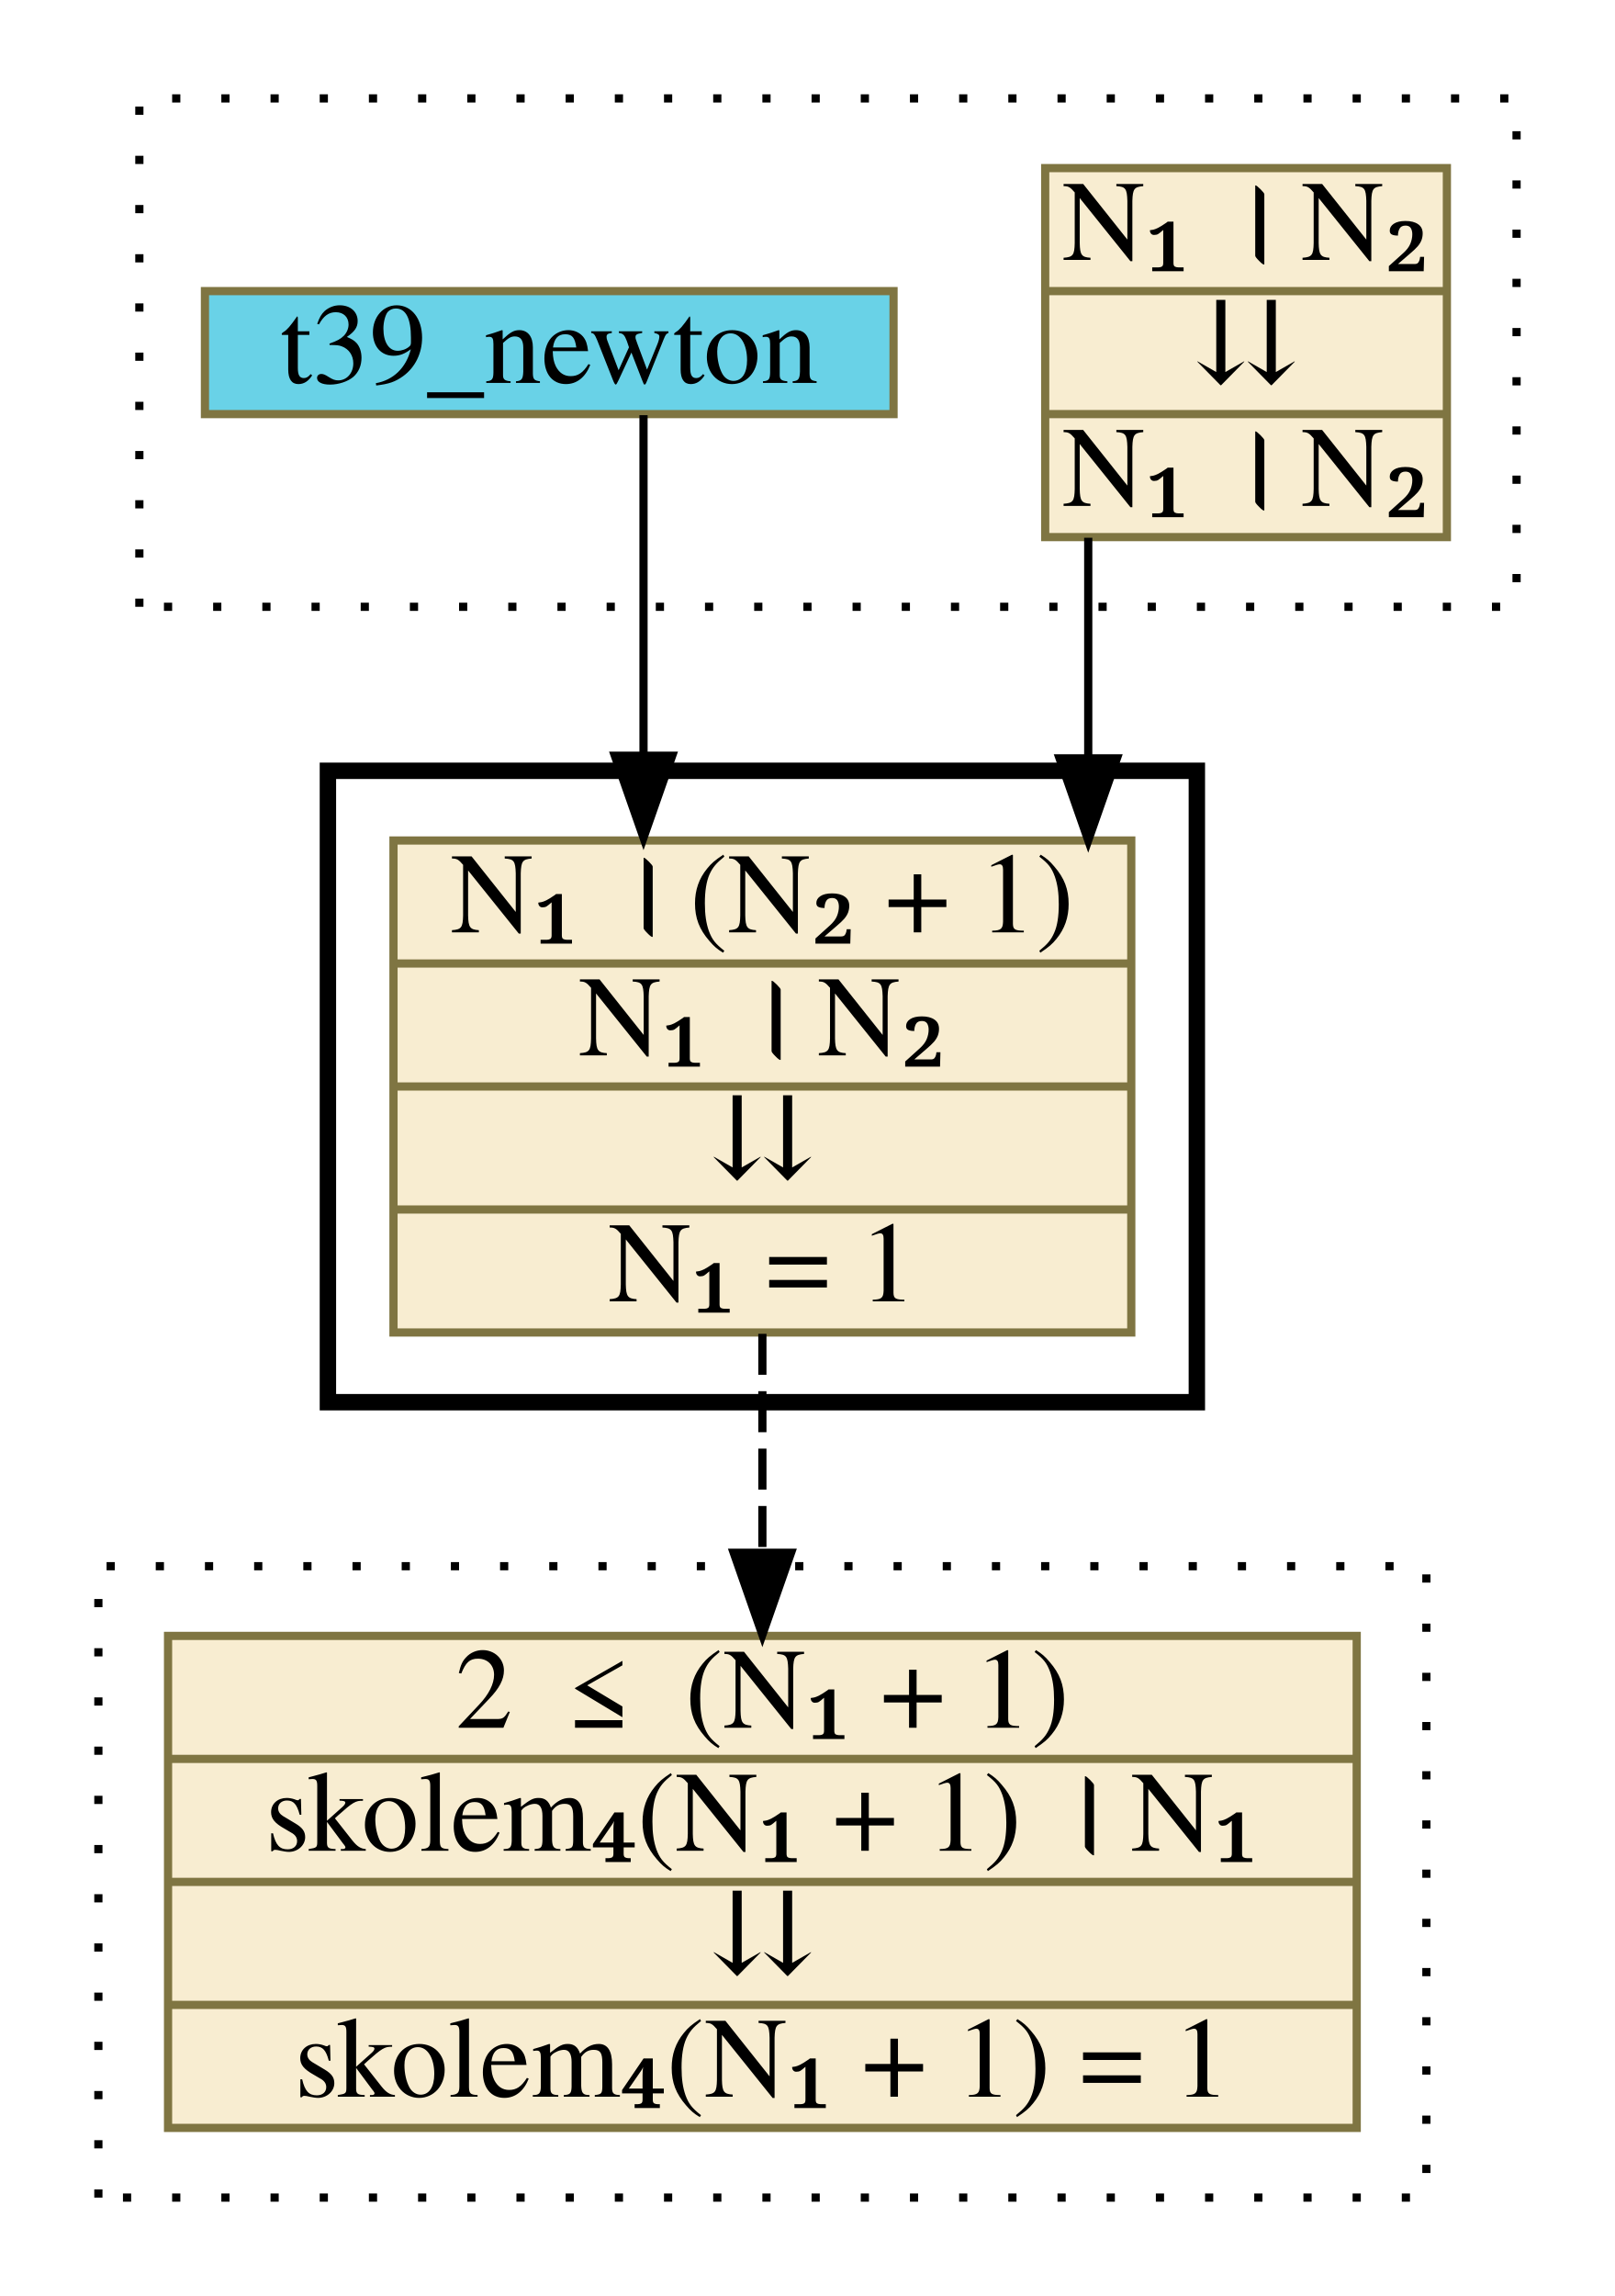
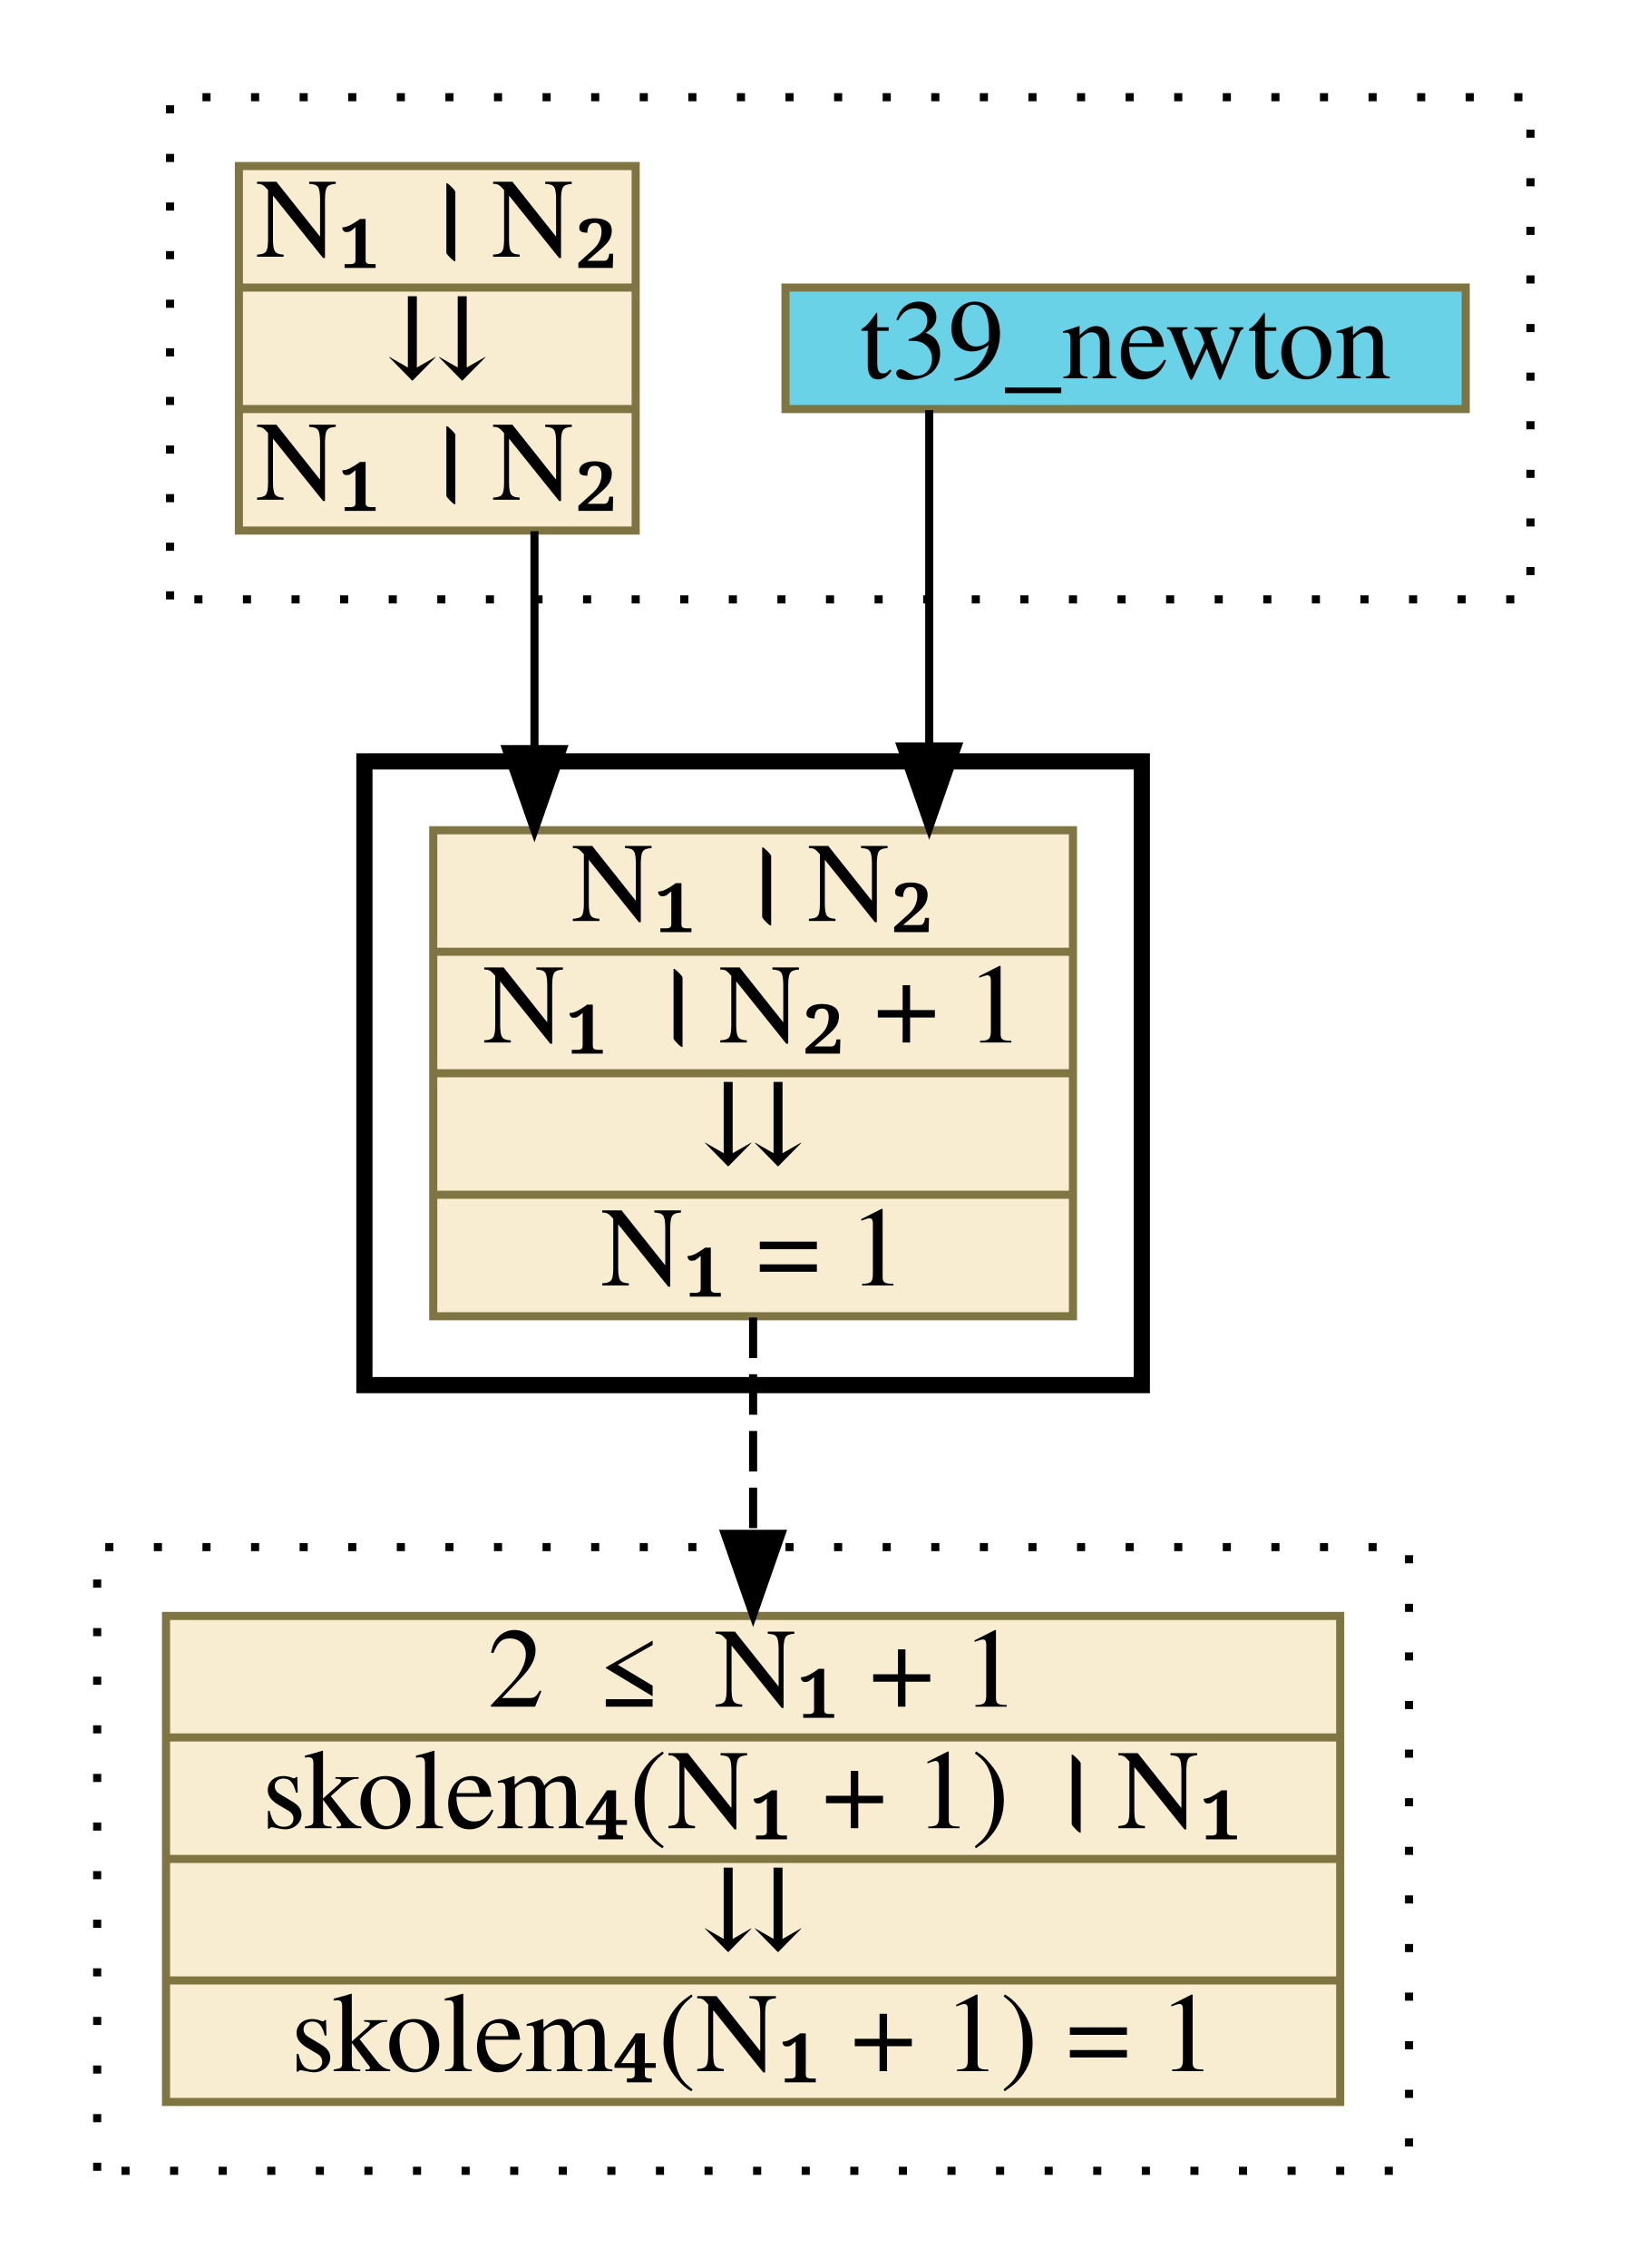
- <svg xmlns="http://www.w3.org/2000/svg" xmlns:xlink="http://www.w3.org/1999/xlink" width="197pt" height="280pt" viewBox="0.00 0.00 197.00 280.00">
+ <svg xmlns="http://www.w3.org/2000/svg" xmlns:xlink="http://www.w3.org/1999/xlink" width="201pt" height="280pt" viewBox="0.00 0.00 201.00 280.00">
  <g id="graph0" class="graph" transform="scale(1 1) rotate(0) translate(4 276)">
    <g id="clust1" class="cluster">
-       <polygon fill="transparent" stroke="black" stroke-dasharray="1,5" points="13,-202 13,-264 181,-264 181,-202 13,-202" />
+       <polygon fill="transparent" stroke="black" stroke-dasharray="1,5" points="17,-202 17,-264 185,-264 185,-202 17,-202" />
    </g>
    <g id="clust2" class="cluster">
-       <polygon fill="transparent" stroke="black" stroke-width="2" points="36,-105 36,-182 142,-182 142,-105 36,-105" />
+       <polygon fill="transparent" stroke="black" stroke-width="2" points="41,-105 41,-182 137,-182 137,-105 41,-105" />
    </g>
    <g id="clust3" class="cluster">
      <polygon fill="transparent" stroke="black" stroke-dasharray="1,5" points="8,-8 8,-85 170,-85 170,-8 8,-8" />
    </g>
    <g id="node1" class="node">
      <g id="a_node1">
-         <a xlink:href="c_0_42.html" xlink:title="{N₁ । N₂|⇊|N₁ । N₂}" target="_parent">
-           <polygon fill="#f8edd1" stroke="#7f7542" points="123.5,-210.5 123.5,-255.5 172.5,-255.5 172.5,-210.5 123.5,-210.5" />
-           <text text-anchor="middle" x="148" y="-244.3" font-family="Times,serif" font-size="14.00">N₁ । N₂</text>
-           <polyline fill="none" stroke="#7f7542" points="123.5,-240.5 172.5,-240.5 " />
-           <text text-anchor="middle" x="148" y="-229.3" font-family="Times,serif" font-size="14.00">⇊</text>
-           <polyline fill="none" stroke="#7f7542" points="123.5,-225.5 172.5,-225.5 " />
-           <text text-anchor="middle" x="148" y="-214.3" font-family="Times,serif" font-size="14.00">N₁ । N₂</text>
+         <a xlink:href="t39_newton.html" xlink:title="t39_newton" target="_parent">
+           <polygon fill="#69d2e7" stroke="#7f7542" points="93,-225.5 93,-240.5 177,-240.5 177,-225.5 93,-225.5" />
+           <text text-anchor="middle" x="135" y="-229.3" font-family="Times,serif" font-size="14.00">t39_newton</text>
        </a>
      </g>
    </g>
    <g id="node3" class="node">
      <g id="a_node3">
-         <a xlink:href="c_0_41.html" xlink:title="{N₁ । (N₂ + 1)|N₁ । N₂|⇊|N₁ = 1}" target="_parent">
-           <polygon fill="#f8edd1" stroke="#7f7542" points="44,-113.5 44,-173.5 134,-173.5 134,-113.5 44,-113.5" />
-           <text text-anchor="middle" x="89" y="-162.3" font-family="Times,serif" font-size="14.00">N₁ । (N₂ + 1)</text>
-           <polyline fill="none" stroke="#7f7542" points="44,-158.5 134,-158.5 " />
-           <text text-anchor="middle" x="89" y="-147.3" font-family="Times,serif" font-size="14.00">N₁ । N₂</text>
-           <polyline fill="none" stroke="#7f7542" points="44,-143.5 134,-143.5 " />
+         <a xlink:href="c_0_41.html" xlink:title="{N₁ । N₂|N₁ । N₂ + 1|⇊|N₁ = 1}" target="_parent">
+           <polygon fill="#f8edd1" stroke="#7f7542" points="49.5,-113.5 49.5,-173.5 128.5,-173.5 128.5,-113.5 49.5,-113.5" />
+           <text text-anchor="middle" x="89" y="-162.3" font-family="Times,serif" font-size="14.00">N₁ । N₂</text>
+           <polyline fill="none" stroke="#7f7542" points="49.5,-158.5 128.5,-158.5 " />
+           <text text-anchor="middle" x="89" y="-147.3" font-family="Times,serif" font-size="14.00">N₁ । N₂ + 1</text>
+           <polyline fill="none" stroke="#7f7542" points="49.5,-143.5 128.5,-143.5 " />
          <text text-anchor="middle" x="89" y="-132.3" font-family="Times,serif" font-size="14.00">⇊</text>
-           <polyline fill="none" stroke="#7f7542" points="44,-128.5 134,-128.5 " />
+           <polyline fill="none" stroke="#7f7542" points="49.5,-128.5 128.5,-128.5 " />
          <text text-anchor="middle" x="89" y="-117.3" font-family="Times,serif" font-size="14.00">N₁ = 1</text>
        </a>
      </g>
    </g>
    <g id="edge1" class="edge">
-       <path fill="none" stroke="black" d="M128.75,-210.42C128.75,-210.42 128.75,-183.52 128.75,-183.52" />
-       <polygon fill="black" stroke="black" points="132.25,-183.52 128.75,-173.52 125.25,-183.52 132.25,-183.52" />
+       <path fill="none" stroke="black" d="M110.75,-225.37C110.75,-225.37 110.75,-183.84 110.75,-183.84" />
+       <polygon fill="black" stroke="black" points="114.25,-183.84 110.75,-173.84 107.25,-183.84 114.25,-183.84" />
    </g>
    <g id="node2" class="node">
      <g id="a_node2">
-         <a xlink:href="t39_newton.html" xlink:title="t39_newton" target="_parent">
-           <polygon fill="#69d2e7" stroke="#7f7542" points="21,-225.5 21,-240.5 105,-240.5 105,-225.5 21,-225.5" />
-           <text text-anchor="middle" x="63" y="-229.3" font-family="Times,serif" font-size="14.00">t39_newton</text>
+         <a xlink:href="c_0_42.html" xlink:title="{N₁ । N₂|⇊|N₁ । N₂}" target="_parent">
+           <polygon fill="#f8edd1" stroke="#7f7542" points="25.5,-210.5 25.5,-255.5 74.5,-255.5 74.5,-210.5 25.5,-210.5" />
+           <text text-anchor="middle" x="50" y="-244.3" font-family="Times,serif" font-size="14.00">N₁ । N₂</text>
+           <polyline fill="none" stroke="#7f7542" points="25.5,-240.5 74.5,-240.5 " />
+           <text text-anchor="middle" x="50" y="-229.3" font-family="Times,serif" font-size="14.00">⇊</text>
+           <polyline fill="none" stroke="#7f7542" points="25.5,-225.5 74.5,-225.5 " />
+           <text text-anchor="middle" x="50" y="-214.3" font-family="Times,serif" font-size="14.00">N₁ । N₂</text>
        </a>
      </g>
    </g>
    <g id="edge2" class="edge">
-       <path fill="none" stroke="black" d="M74.5,-225.37C74.5,-225.37 74.5,-183.84 74.5,-183.84" />
-       <polygon fill="black" stroke="black" points="78,-183.84 74.5,-173.84 71,-183.84 78,-183.84" />
+       <path fill="none" stroke="black" d="M62,-210.42C62,-210.42 62,-183.52 62,-183.52" />
+       <polygon fill="black" stroke="black" points="65.5,-183.52 62,-173.52 58.5,-183.52 65.5,-183.52" />
    </g>
    <g id="node4" class="node">
      <g id="a_node4">
-         <a xlink:href="c_0_74.html" xlink:title="{2 ≤ (N₁ + 1)|skolem₄(N₁ + 1) । N₁|⇊|skolem₄(N₁ + 1) = 1}" target="_parent">
+         <a xlink:href="c_0_74.html" xlink:title="{2 ≤ N₁ + 1|skolem₄(N₁ + 1) । N₁|⇊|skolem₄(N₁ + 1) = 1}" target="_parent">
          <polygon fill="#f8edd1" stroke="#7f7542" points="16.5,-16.5 16.5,-76.5 161.5,-76.5 161.5,-16.5 16.5,-16.5" />
-           <text text-anchor="middle" x="89" y="-65.3" font-family="Times,serif" font-size="14.00">2 ≤ (N₁ + 1)</text>
+           <text text-anchor="middle" x="89" y="-65.3" font-family="Times,serif" font-size="14.00">2 ≤ N₁ + 1</text>
          <polyline fill="none" stroke="#7f7542" points="16.5,-61.5 161.5,-61.5 " />
          <text text-anchor="middle" x="89" y="-50.3" font-family="Times,serif" font-size="14.00">skolem₄(N₁ + 1) । N₁</text>
          <polyline fill="none" stroke="#7f7542" points="16.5,-46.5 161.5,-46.5 " />
          <text text-anchor="middle" x="89" y="-35.3" font-family="Times,serif" font-size="14.00">⇊</text>
          <polyline fill="none" stroke="#7f7542" points="16.5,-31.5 161.5,-31.5 " />
          <text text-anchor="middle" x="89" y="-20.3" font-family="Times,serif" font-size="14.00">skolem₄(N₁ + 1) = 1</text>
        </a>
      </g>
    </g>
    <g id="edge3" class="edge">
      <path fill="none" stroke="black" stroke-dasharray="5,2" d="M89,-113.34C89,-113.34 89,-86.64 89,-86.64" />
      <polygon fill="black" stroke="black" points="92.5,-86.64 89,-76.64 85.5,-86.64 92.5,-86.64" />
    </g>
  </g>
</svg>
